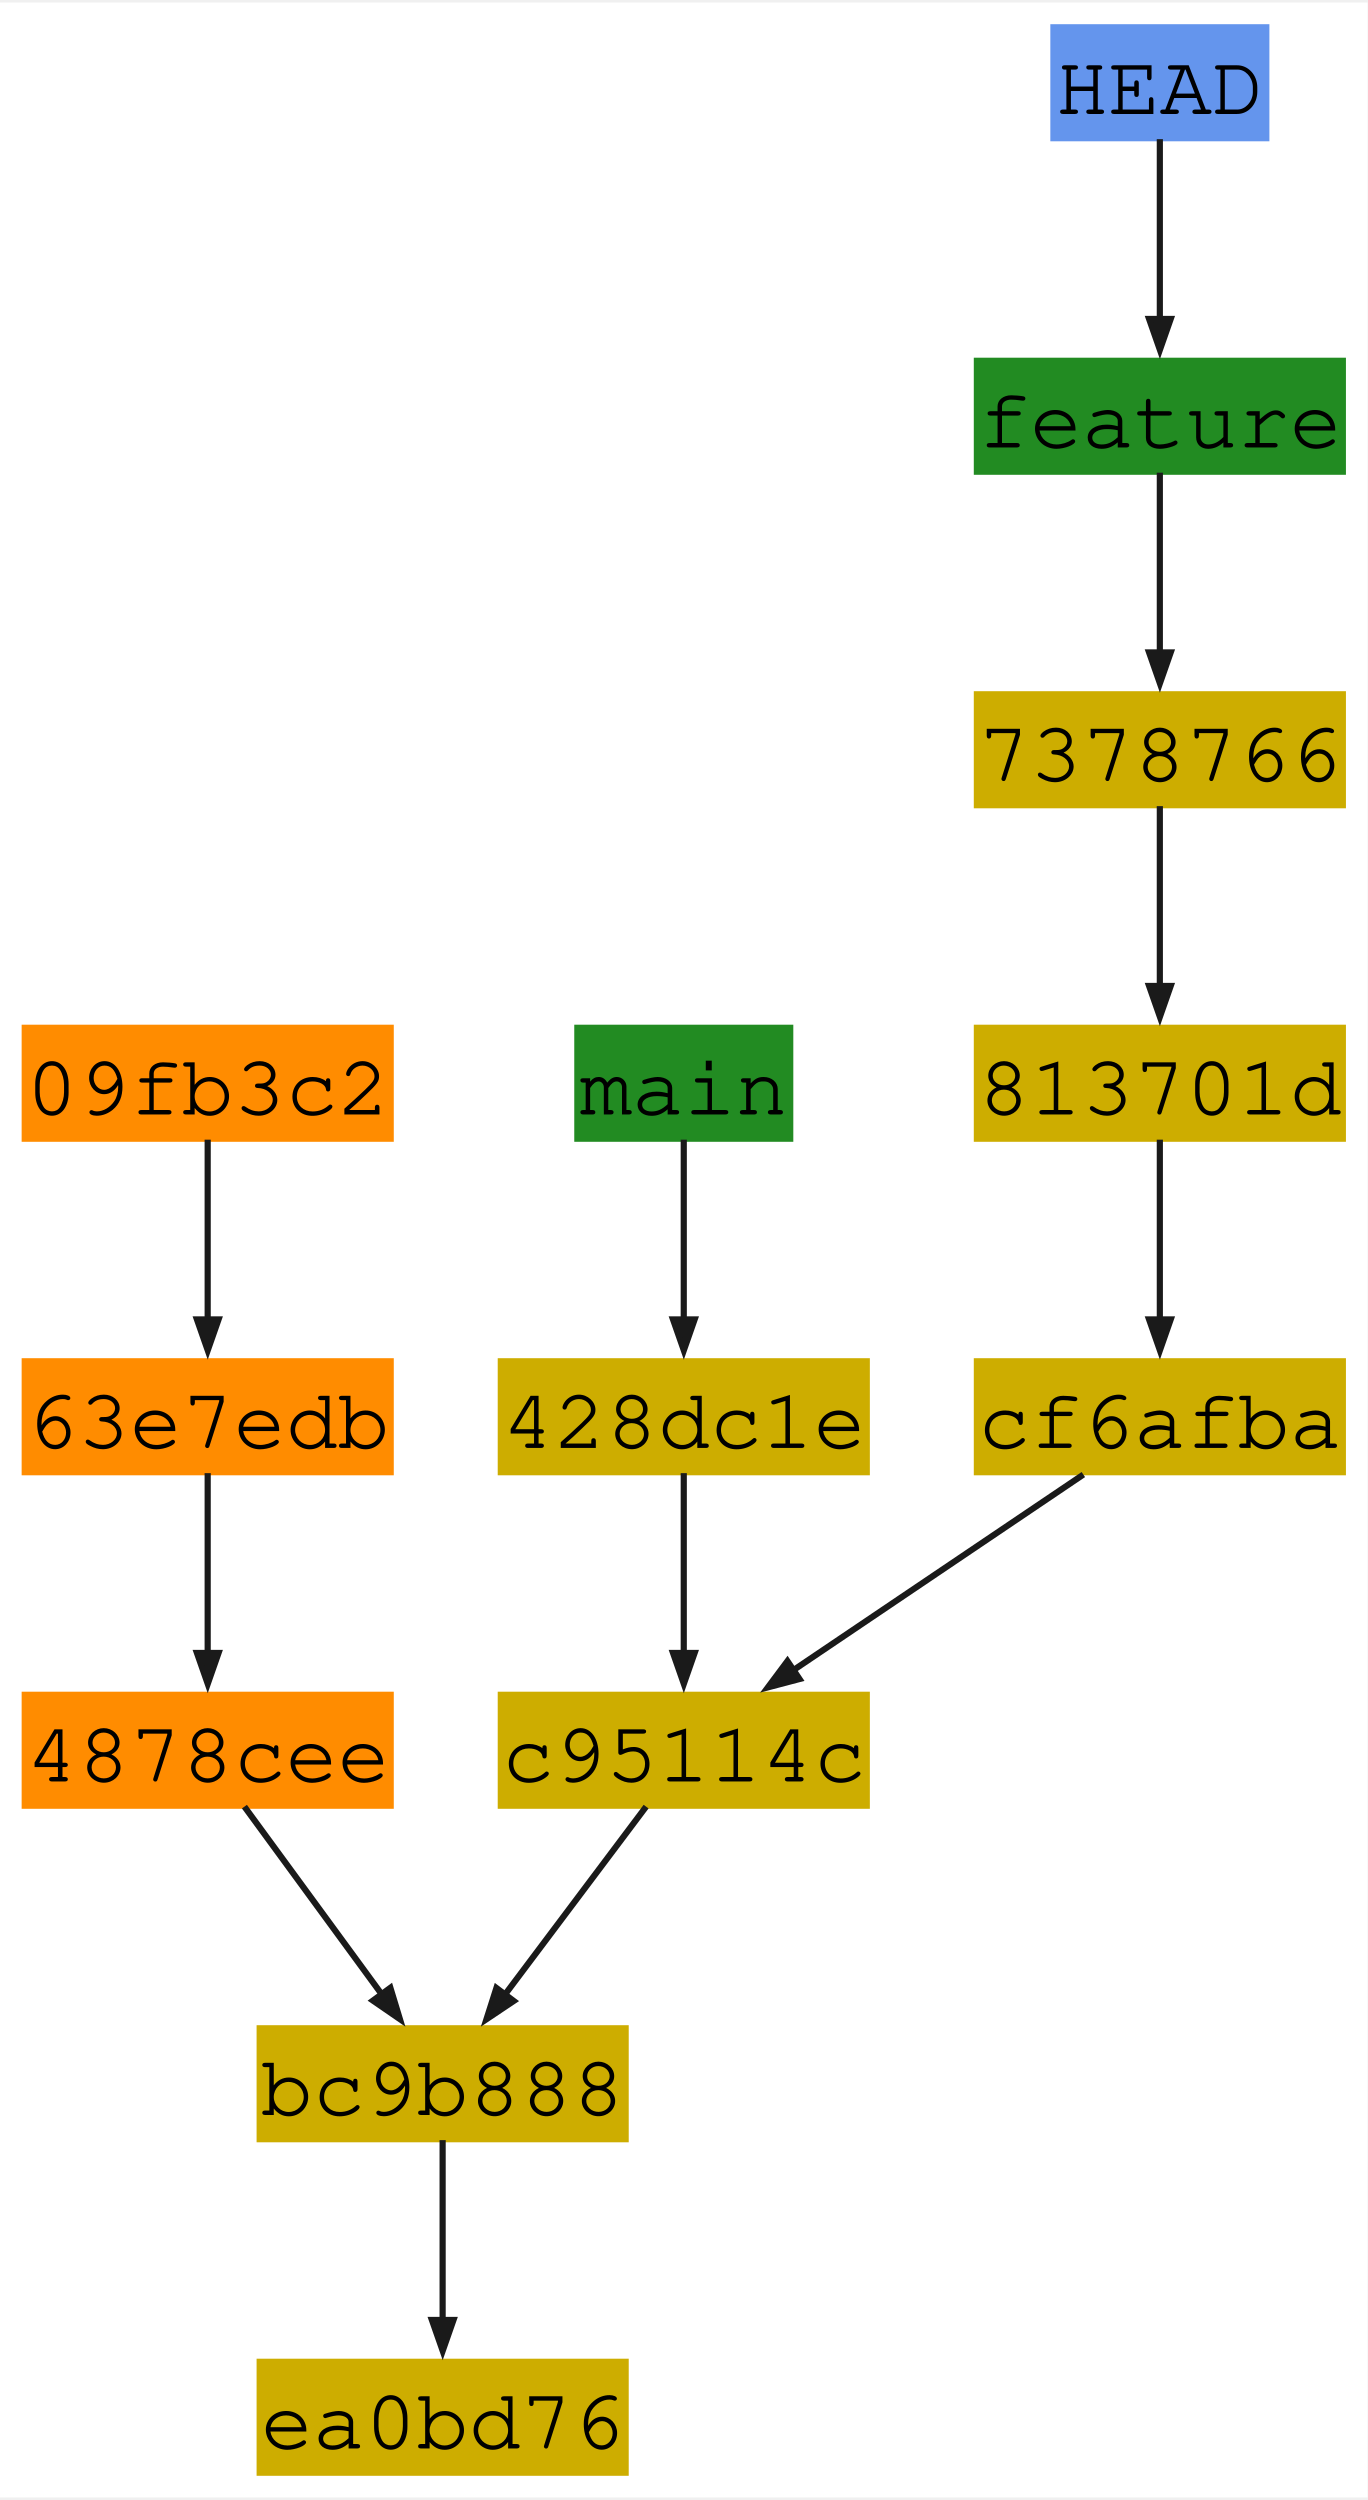
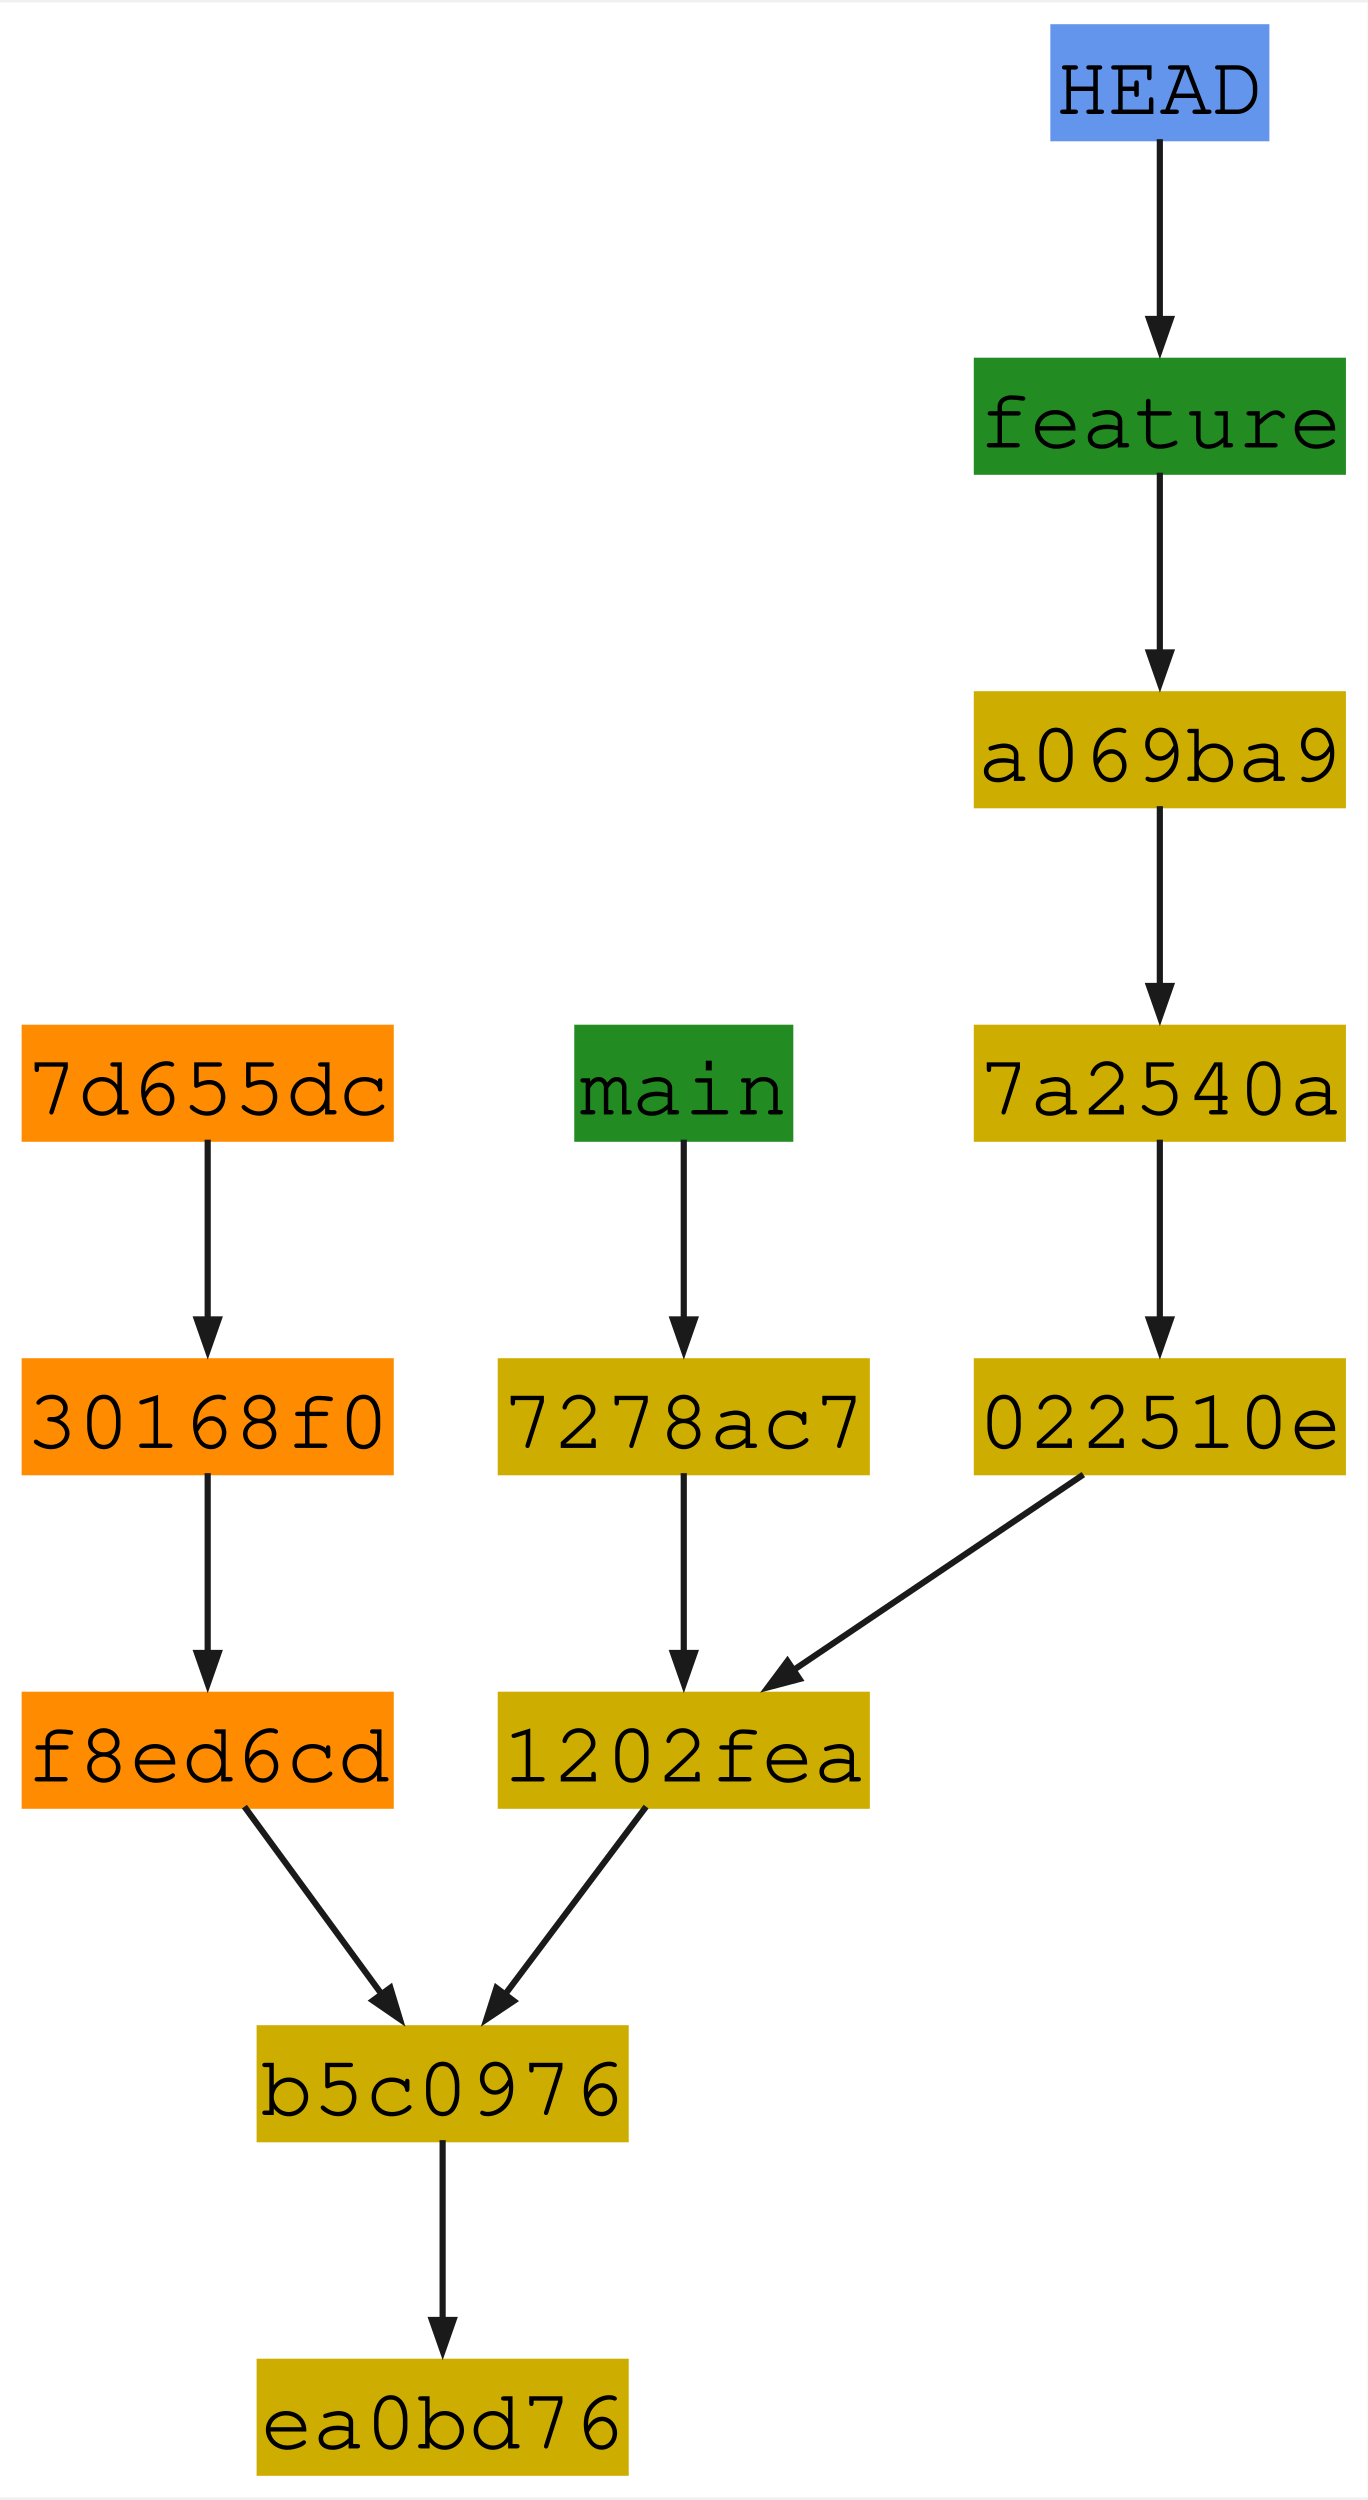
<svg xmlns="http://www.w3.org/2000/svg" xmlns:xlink="http://www.w3.org/1999/xlink" width="221pt" height="404pt" viewBox="0.00 0.00 221.19 403.52">
  <g id="graph0" class="graph" transform="scale(1 1) rotate(0) translate(4 399.52)">
    <polygon fill="white" stroke="none" points="-4,4 -4,-399.52 217.19,-399.52 217.19,4 -4,4" />
    <g id="node1" class="node">
      <g id="a_node1">
-         <a xlink:title="author: First Last &lt;first.last@mail.com&gt;&#10;Wed Jan 01 09:00:00 2025 +0100&#10;committer: Nom Prenom &lt;nom.prenom@mail.com&gt;&#10;Wed Jan 01 09:00:00 2025 +0100&#10;&#10;E">
-           <polygon fill="darkorange" stroke="darkorange" points="59.19,-233.7 0,-233.7 0,-215.76 59.19,-215.76 59.19,-233.7" />
-           <text text-anchor="middle" x="29.59" y="-219.68" font-family="Courier,monospace" font-size="14.00">09fb3c2</text>
+         <a xlink:title="author: First Last &lt;first.last@mail.com&gt;&#10;Wed Jan 01 11:00:00 2025 +0100&#10;committer: Nom Prenom &lt;nom.prenom@mail.com&gt;&#10;Wed Jan 01 16:00:00 2025 +0100&#10;&#10;C">
+           <polygon fill="#cdad00" stroke="#cdad00" points="213.19,-179.76 154,-179.76 154,-161.82 213.19,-161.82 213.19,-179.76" />
+           <text text-anchor="middle" x="183.59" y="-165.74" font-family="Courier,monospace" font-size="14.00">022510e</text>
        </a>
      </g>
    </g>
-     <g id="node4" class="node">
-       <g id="a_node4">
-         <a xlink:title="author: First Last &lt;first.last@mail.com&gt;&#10;Wed Jan 01 09:00:00 2025 +0100&#10;committer: Nom Prenom &lt;nom.prenom@mail.com&gt;&#10;Wed Jan 01 09:00:00 2025 +0100&#10;&#10;D">
-           <polygon fill="darkorange" stroke="darkorange" points="59.19,-179.76 0,-179.76 0,-161.82 59.19,-161.82 59.19,-179.76" />
-           <text text-anchor="middle" x="29.59" y="-165.74" font-family="Courier,monospace" font-size="14.00">63e7edb</text>
+     <g id="node2" class="node">
+       <g id="a_node2">
+         <a xlink:title="author: First Last &lt;first.last@mail.com&gt;&#10;Wed Jan 01 14:00:00 2025 +0100&#10;committer: Nom Prenom &lt;nom.prenom@mail.com&gt;&#10;Wed Jan 01 14:00:00 2025 +0100&#10;&#10;F">
+           <polygon fill="#cdad00" stroke="#cdad00" points="136.19,-125.82 77,-125.82 77,-107.88 136.19,-107.88 136.19,-125.82" />
+           <text text-anchor="middle" x="106.59" y="-111.8" font-family="Courier,monospace" font-size="14.00">1202fea</text>
        </a>
      </g>
    </g>
    <g id="edge1" class="edge">
-       <path fill="none" stroke="#1a1a1a" d="M29.59,-215.61C29.59,-207.81 29.59,-195.83 29.59,-186.37" />
-       <polygon fill="#1a1a1a" stroke="#1a1a1a" points="31.35,-186.53 29.6,-181.53 27.85,-186.53 31.35,-186.53" />
-     </g>
-     <g id="node2" class="node">
-       <g id="a_node2">
-         <a xlink:title="author: First Last &lt;first.last@mail.com&gt;&#10;Wed Jan 01 09:00:00 2025 +0100&#10;committer: Nom Prenom &lt;nom.prenom@mail.com&gt;&#10;Wed Jan 01 09:00:00 2025 +0100&#10;&#10;G">
-           <polygon fill="#cdad00" stroke="#cdad00" points="136.19,-179.76 77,-179.76 77,-161.82 136.19,-161.82 136.19,-179.76" />
-           <text text-anchor="middle" x="106.59" y="-165.74" font-family="Courier,monospace" font-size="14.00">428dc1e</text>
-         </a>
-       </g>
+       <path fill="none" stroke="#1a1a1a" d="M171.22,-161.44C158.54,-152.89 138.69,-139.5 124.33,-129.81" />
+       <polygon fill="#1a1a1a" stroke="#1a1a1a" points="125.31,-128.37 120.19,-127.02 123.36,-131.27 125.31,-128.37" />
    </g>
    <g id="node9" class="node">
      <g id="a_node9">
-         <a xlink:title="author: First Last &lt;first.last@mail.com&gt;&#10;Wed Jan 01 09:00:00 2025 +0100&#10;committer: Nom Prenom &lt;nom.prenom@mail.com&gt;&#10;Wed Jan 01 09:00:00 2025 +0100&#10;&#10;F">
-           <polygon fill="#cdad00" stroke="#cdad00" points="136.19,-125.82 77,-125.82 77,-107.88 136.19,-107.88 136.19,-125.82" />
-           <text text-anchor="middle" x="106.59" y="-111.8" font-family="Courier,monospace" font-size="14.00">c95114c</text>
+         <a xlink:title="author: First Last &lt;first.last@mail.com&gt;&#10;Wed Jan 01 10:00:00 2025 +0100&#10;committer: Nom Prenom &lt;nom.prenom@mail.com&gt;&#10;Wed Jan 01 10:00:00 2025 +0100&#10;&#10;B">
+           <polygon fill="#cdad00" stroke="#cdad00" points="97.19,-71.88 38,-71.88 38,-53.94 97.19,-53.94 97.19,-71.88" />
+           <text text-anchor="middle" x="67.59" y="-57.86" font-family="Courier,monospace" font-size="14.00">b5c0976</text>
        </a>
      </g>
    </g>
    <g id="edge2" class="edge">
-       <path fill="none" stroke="#1a1a1a" d="M106.59,-161.67C106.59,-153.87 106.59,-141.89 106.59,-132.43" />
-       <polygon fill="#1a1a1a" stroke="#1a1a1a" points="108.35,-132.59 106.6,-127.59 104.85,-132.59 108.35,-132.59" />
+       <path fill="none" stroke="#1a1a1a" d="M100.5,-107.73C94.36,-99.55 84.77,-86.78 77.52,-77.13" />
+       <polygon fill="#1a1a1a" stroke="#1a1a1a" points="79.09,-76.3 74.68,-73.35 76.29,-78.4 79.09,-76.3" />
    </g>
    <g id="node3" class="node">
      <g id="a_node3">
-         <a xlink:title="author: First Last &lt;first.last@mail.com&gt;&#10;Wed Jan 01 09:00:00 2025 +0100&#10;committer: Nom Prenom &lt;nom.prenom@mail.com&gt;&#10;Wed Jan 01 09:00:00 2025 +0100&#10;&#10;C">
-           <polygon fill="darkorange" stroke="darkorange" points="59.19,-125.82 0,-125.82 0,-107.88 59.19,-107.88 59.19,-125.82" />
-           <text text-anchor="middle" x="29.59" y="-111.8" font-family="Courier,monospace" font-size="14.00">4878cee</text>
+         <a xlink:title="author: First Last &lt;first.last@mail.com&gt;&#10;Wed Jan 01 12:00:00 2025 +0100&#10;committer: Nom Prenom &lt;nom.prenom@mail.com&gt;&#10;Wed Jan 01 12:00:00 2025 +0100&#10;&#10;D">
+           <polygon fill="darkorange" stroke="darkorange" points="59.19,-179.76 0,-179.76 0,-161.82 59.19,-161.82 59.19,-179.76" />
+           <text text-anchor="middle" x="29.59" y="-165.74" font-family="Courier,monospace" font-size="14.00">30168f0</text>
        </a>
      </g>
    </g>
-     <g id="node8" class="node">
-       <g id="a_node8">
-         <a xlink:title="author: First Last &lt;first.last@mail.com&gt;&#10;Wed Jan 01 09:00:00 2025 +0100&#10;committer: Nom Prenom &lt;nom.prenom@mail.com&gt;&#10;Wed Jan 01 09:00:00 2025 +0100&#10;&#10;B">
-           <polygon fill="#cdad00" stroke="#cdad00" points="97.19,-71.88 38,-71.88 38,-53.94 97.19,-53.94 97.19,-71.88" />
-           <text text-anchor="middle" x="67.59" y="-57.86" font-family="Courier,monospace" font-size="14.00">bc9b888</text>
+     <g id="node11" class="node">
+       <g id="a_node11">
+         <a xlink:title="author: First Last &lt;first.last@mail.com&gt;&#10;Wed Jan 01 11:00:00 2025 +0100&#10;committer: Nom Prenom &lt;nom.prenom@mail.com&gt;&#10;Wed Jan 01 11:00:00 2025 +0100&#10;&#10;C">
+           <polygon fill="darkorange" stroke="darkorange" points="59.19,-125.82 0,-125.82 0,-107.88 59.19,-107.88 59.19,-125.82" />
+           <text text-anchor="middle" x="29.59" y="-111.8" font-family="Courier,monospace" font-size="14.00">f8ed6cd</text>
        </a>
      </g>
    </g>
    <g id="edge3" class="edge">
-       <path fill="none" stroke="#1a1a1a" d="M35.53,-107.73C41.52,-99.55 50.86,-86.78 57.92,-77.13" />
-       <polygon fill="#1a1a1a" stroke="#1a1a1a" points="59.14,-78.43 60.68,-73.36 56.32,-76.36 59.14,-78.43" />
-     </g>
-     <g id="edge4" class="edge">
      <path fill="none" stroke="#1a1a1a" d="M29.59,-161.67C29.59,-153.87 29.59,-141.89 29.59,-132.43" />
      <polygon fill="#1a1a1a" stroke="#1a1a1a" points="31.35,-132.59 29.6,-127.59 27.85,-132.59 31.35,-132.59" />
    </g>
-     <g id="node5" class="node">
-       <g id="a_node5">
-         <a xlink:title="author: First Last &lt;first.last@mail.com&gt;&#10;Wed Jan 01 09:00:00 2025 +0100&#10;committer: Nom Prenom &lt;nom.prenom@mail.com&gt;&#10;Wed Jan 01 09:00:00 2025 +0100&#10;&#10;E">
-           <polygon fill="#cdad00" stroke="#cdad00" points="213.19,-287.64 154,-287.64 154,-269.7 213.19,-269.7 213.19,-287.64" />
-           <text text-anchor="middle" x="183.59" y="-273.62" font-family="Courier,monospace" font-size="14.00">7378766</text>
+     <g id="node4" class="node">
+       <g id="a_node4">
+         <a xlink:title="author: First Last &lt;first.last@mail.com&gt;&#10;Wed Jan 01 15:00:00 2025 +0100&#10;committer: Nom Prenom &lt;nom.prenom@mail.com&gt;&#10;Wed Jan 01 15:00:00 2025 +0100&#10;&#10;G">
+           <polygon fill="#cdad00" stroke="#cdad00" points="136.19,-179.76 77,-179.76 77,-161.82 136.19,-161.82 136.19,-179.76" />
+           <text text-anchor="middle" x="106.59" y="-165.74" font-family="Courier,monospace" font-size="14.00">7278ac7</text>
        </a>
      </g>
    </g>
-     <g id="node6" class="node">
-       <g id="a_node6">
-         <a xlink:title="author: First Last &lt;first.last@mail.com&gt;&#10;Wed Jan 01 09:00:00 2025 +0100&#10;committer: Nom Prenom &lt;nom.prenom@mail.com&gt;&#10;Wed Jan 01 09:00:00 2025 +0100&#10;&#10;D">
+     <g id="edge4" class="edge">
+       <path fill="none" stroke="#1a1a1a" d="M106.59,-161.67C106.59,-153.87 106.59,-141.89 106.59,-132.43" />
+       <polygon fill="#1a1a1a" stroke="#1a1a1a" points="108.35,-132.59 106.6,-127.59 104.85,-132.59 108.35,-132.59" />
+     </g>
+     <g id="node5" class="node">
+       <g id="a_node5">
+         <a xlink:title="author: First Last &lt;first.last@mail.com&gt;&#10;Wed Jan 01 12:00:00 2025 +0100&#10;committer: Nom Prenom &lt;nom.prenom@mail.com&gt;&#10;Wed Jan 01 16:00:00 2025 +0100&#10;&#10;D">
          <polygon fill="#cdad00" stroke="#cdad00" points="213.19,-233.7 154,-233.7 154,-215.76 213.19,-215.76 213.19,-233.7" />
-           <text text-anchor="middle" x="183.59" y="-219.68" font-family="Courier,monospace" font-size="14.00">813701d</text>
+           <text text-anchor="middle" x="183.59" y="-219.68" font-family="Courier,monospace" font-size="14.00">7a2540a</text>
        </a>
      </g>
    </g>
    <g id="edge5" class="edge">
-       <path fill="none" stroke="#1a1a1a" d="M183.59,-269.55C183.59,-261.75 183.59,-249.77 183.59,-240.31" />
-       <polygon fill="#1a1a1a" stroke="#1a1a1a" points="185.35,-240.47 183.6,-235.47 181.85,-240.47 185.35,-240.47" />
+       <path fill="none" stroke="#1a1a1a" d="M183.59,-215.61C183.59,-207.81 183.59,-195.83 183.59,-186.37" />
+       <polygon fill="#1a1a1a" stroke="#1a1a1a" points="185.35,-186.53 183.6,-181.53 181.85,-186.53 185.35,-186.53" />
    </g>
-     <g id="node10" class="node">
-       <g id="a_node10">
-         <a xlink:title="author: First Last &lt;first.last@mail.com&gt;&#10;Wed Jan 01 09:00:00 2025 +0100&#10;committer: Nom Prenom &lt;nom.prenom@mail.com&gt;&#10;Wed Jan 01 09:00:00 2025 +0100&#10;&#10;C">
-           <polygon fill="#cdad00" stroke="#cdad00" points="213.19,-179.76 154,-179.76 154,-161.82 213.19,-161.82 213.19,-179.76" />
-           <text text-anchor="middle" x="183.59" y="-165.74" font-family="Courier,monospace" font-size="14.00">cf6afba</text>
+     <g id="node6" class="node">
+       <g id="a_node6">
+         <a xlink:title="author: First Last &lt;first.last@mail.com&gt;&#10;Wed Jan 01 13:00:00 2025 +0100&#10;committer: Nom Prenom &lt;nom.prenom@mail.com&gt;&#10;Wed Jan 01 13:00:00 2025 +0100&#10;&#10;E">
+           <polygon fill="darkorange" stroke="darkorange" points="59.19,-233.7 0,-233.7 0,-215.76 59.19,-215.76 59.19,-233.7" />
+           <text text-anchor="middle" x="29.59" y="-219.68" font-family="Courier,monospace" font-size="14.00">7d655dc</text>
        </a>
      </g>
    </g>
    <g id="edge6" class="edge">
-       <path fill="none" stroke="#1a1a1a" d="M183.59,-215.61C183.59,-207.81 183.59,-195.83 183.59,-186.37" />
-       <polygon fill="#1a1a1a" stroke="#1a1a1a" points="185.35,-186.53 183.6,-181.53 181.85,-186.53 185.35,-186.53" />
+       <path fill="none" stroke="#1a1a1a" d="M29.59,-215.61C29.59,-207.81 29.59,-195.83 29.59,-186.37" />
+       <polygon fill="#1a1a1a" stroke="#1a1a1a" points="31.35,-186.53 29.6,-181.53 27.85,-186.53 31.35,-186.53" />
    </g>
    <g id="node7" class="node">
      <g id="a_node7">
        <a xlink:title="feature">
          <polygon fill="cornflowerblue" stroke="cornflowerblue" points="200.81,-395.52 166.38,-395.52 166.38,-377.58 200.81,-377.58 200.81,-395.52" />
          <text text-anchor="middle" x="183.59" y="-381.5" font-family="Courier,monospace" font-size="14.00">HEAD</text>
        </a>
      </g>
    </g>
    <g id="node12" class="node">
      <g id="a_node12">
        <a xlink:title="-&gt; None">
          <polygon fill="forestgreen" stroke="forestgreen" points="213.19,-341.58 154,-341.58 154,-323.64 213.19,-323.64 213.19,-341.58" />
          <text text-anchor="middle" x="183.59" y="-327.56" font-family="Courier,monospace" font-size="14.00">feature</text>
        </a>
      </g>
    </g>
    <g id="edge7" class="edge">
      <path fill="none" stroke="#1a1a1a" d="M183.59,-377.43C183.59,-369.63 183.59,-357.65 183.59,-348.19" />
      <polygon fill="#1a1a1a" stroke="#1a1a1a" points="185.35,-348.35 183.6,-343.35 181.85,-348.35 185.35,-348.35" />
    </g>
-     <g id="node11" class="node">
-       <g id="a_node11">
+     <g id="node8" class="node">
+       <g id="a_node8">
+         <a xlink:title="author: First Last &lt;first.last@mail.com&gt;&#10;Wed Jan 01 13:00:00 2025 +0100&#10;committer: Nom Prenom &lt;nom.prenom@mail.com&gt;&#10;Wed Jan 01 16:00:00 2025 +0100&#10;&#10;E">
+           <polygon fill="#cdad00" stroke="#cdad00" points="213.19,-287.64 154,-287.64 154,-269.7 213.19,-269.7 213.19,-287.64" />
+           <text text-anchor="middle" x="183.59" y="-273.62" font-family="Courier,monospace" font-size="14.00">a069ba9</text>
+         </a>
+       </g>
+     </g>
+     <g id="edge8" class="edge">
+       <path fill="none" stroke="#1a1a1a" d="M183.59,-269.55C183.59,-261.75 183.59,-249.77 183.59,-240.31" />
+       <polygon fill="#1a1a1a" stroke="#1a1a1a" points="185.35,-240.47 183.6,-235.47 181.85,-240.47 185.35,-240.47" />
+     </g>
+     <g id="node10" class="node">
+       <g id="a_node10">
        <a xlink:title="author: First Last &lt;first.last@mail.com&gt;&#10;Wed Jan 01 09:00:00 2025 +0100&#10;committer: Nom Prenom &lt;nom.prenom@mail.com&gt;&#10;Wed Jan 01 09:00:00 2025 +0100&#10;&#10;A">
          <polygon fill="#cdad00" stroke="#cdad00" points="97.19,-17.94 38,-17.94 38,0 97.19,0 97.19,-17.94" />
          <text text-anchor="middle" x="67.59" y="-3.92" font-family="Courier,monospace" font-size="14.00">ea0bd76</text>
        </a>
      </g>
    </g>
-     <g id="edge8" class="edge">
+     <g id="edge9" class="edge">
      <path fill="none" stroke="#1a1a1a" d="M67.59,-53.79C67.59,-45.99 67.59,-34.01 67.59,-24.55" />
      <polygon fill="#1a1a1a" stroke="#1a1a1a" points="69.35,-24.71 67.6,-19.71 65.85,-24.71 69.35,-24.71" />
    </g>
-     <g id="edge9" class="edge">
-       <path fill="none" stroke="#1a1a1a" d="M100.5,-107.73C94.36,-99.55 84.77,-86.78 77.52,-77.13" />
-       <polygon fill="#1a1a1a" stroke="#1a1a1a" points="79.09,-76.3 74.68,-73.35 76.29,-78.4 79.09,-76.3" />
-     </g>
    <g id="edge10" class="edge">
-       <path fill="none" stroke="#1a1a1a" d="M171.22,-161.44C158.54,-152.89 138.69,-139.5 124.33,-129.81" />
-       <polygon fill="#1a1a1a" stroke="#1a1a1a" points="125.31,-128.37 120.19,-127.02 123.36,-131.27 125.31,-128.37" />
+       <path fill="none" stroke="#1a1a1a" d="M35.53,-107.73C41.52,-99.55 50.86,-86.78 57.92,-77.13" />
+       <polygon fill="#1a1a1a" stroke="#1a1a1a" points="59.14,-78.43 60.68,-73.36 56.32,-76.36 59.14,-78.43" />
    </g>
    <g id="edge11" class="edge">
      <path fill="none" stroke="#1a1a1a" d="M183.59,-323.49C183.59,-315.69 183.59,-303.71 183.59,-294.25" />
      <polygon fill="#1a1a1a" stroke="#1a1a1a" points="185.35,-294.41 183.6,-289.41 181.85,-294.41 185.35,-294.41" />
    </g>
    <g id="node13" class="node">
      <g id="a_node13">
        <a xlink:title="-&gt; None">
          <polygon fill="forestgreen" stroke="forestgreen" points="123.81,-233.7 89.38,-233.7 89.38,-215.76 123.81,-215.76 123.81,-233.7" />
          <text text-anchor="middle" x="106.59" y="-219.68" font-family="Courier,monospace" font-size="14.00">main</text>
        </a>
      </g>
    </g>
    <g id="edge12" class="edge">
      <path fill="none" stroke="#1a1a1a" d="M106.59,-215.61C106.59,-207.81 106.59,-195.83 106.59,-186.37" />
      <polygon fill="#1a1a1a" stroke="#1a1a1a" points="108.35,-186.53 106.6,-181.53 104.85,-186.53 108.35,-186.53" />
    </g>
  </g>
</svg>
